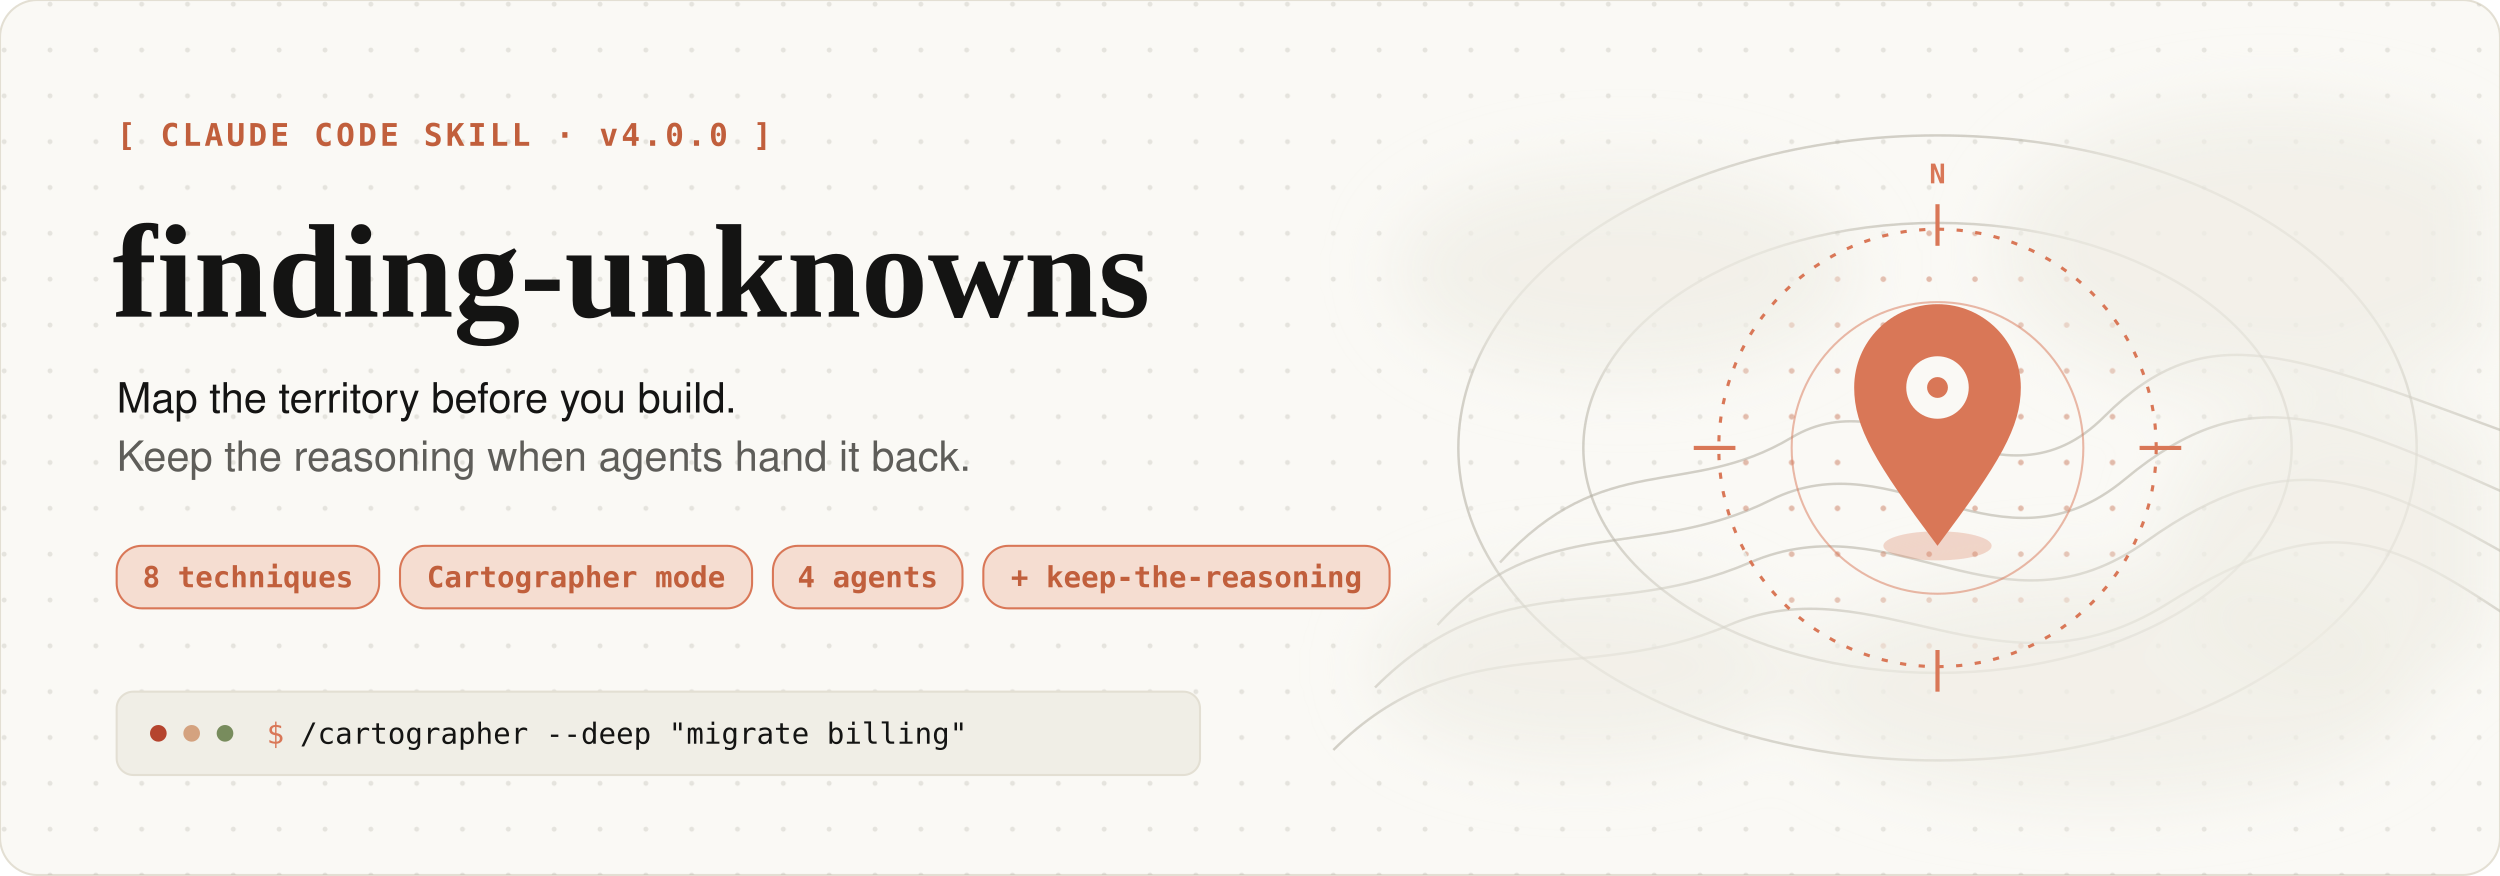
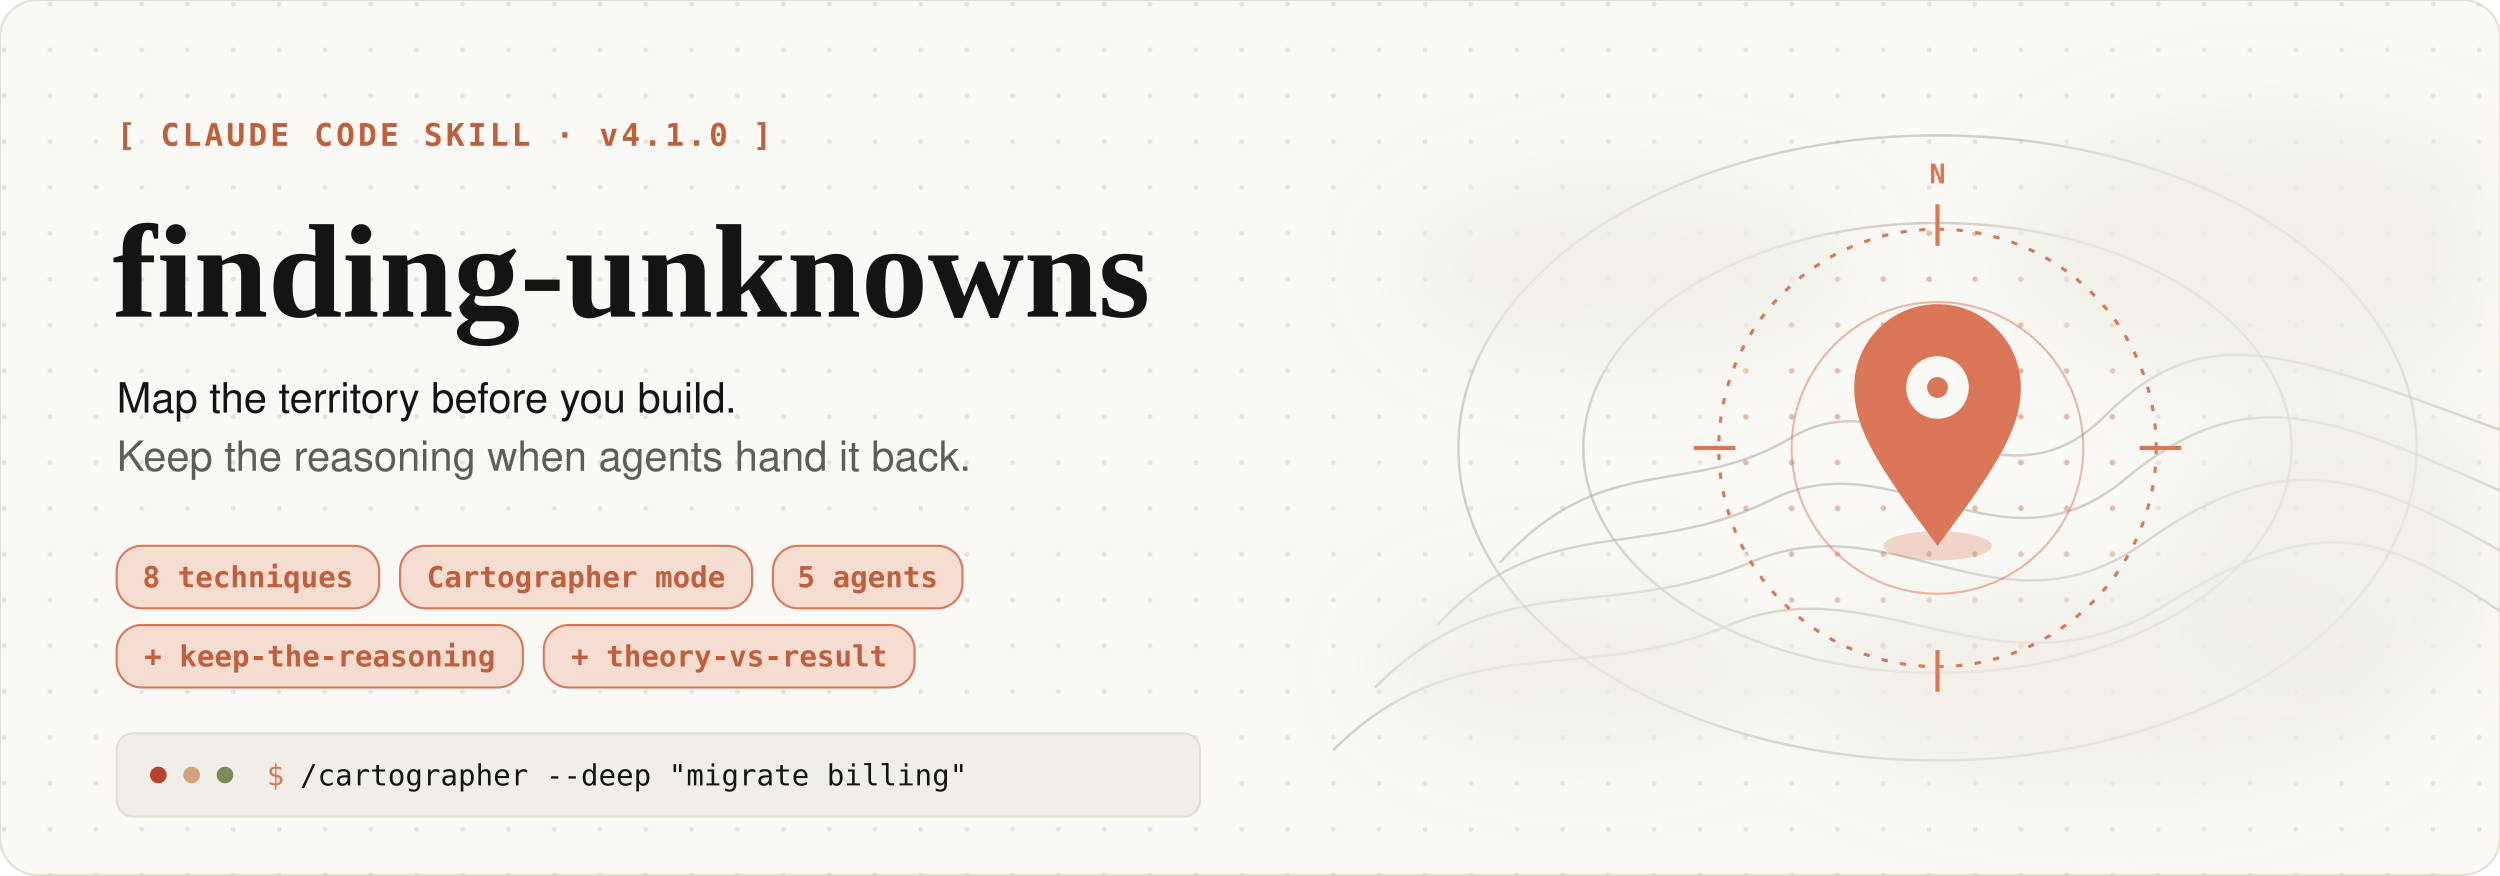
<svg xmlns="http://www.w3.org/2000/svg" width="1200" height="420" viewBox="0 0 1200 420" role="img" aria-labelledby="t d">
  <defs>
    <pattern id="dots" width="22" height="22" patternUnits="userSpaceOnUse">
      <circle cx="2" cy="2" r="1.2" fill="#B1ADA1" opacity="0.28" />
    </pattern>
    <pattern id="dotsb" width="22" height="22" patternUnits="userSpaceOnUse">
      <circle cx="2" cy="2" r="1.4" fill="#D97757" opacity="0.75" />
    </pattern>
    <filter id="fog" x="-30%" y="-30%" width="160%" height="160%">
      <feGaussianBlur stdDeviation="16" />
    </filter>
    <clipPath id="clr">
      <circle cx="930" cy="215" r="105" />
    </clipPath>
    <clipPath id="frame">
      <rect width="1200" height="420" rx="18" />
    </clipPath>
  </defs>
  <rect width="1200" height="420" rx="18" fill="#FAF9F5" stroke="#E3DFD3" />
  <g clip-path="url(#frame)">
    <rect width="1200" height="420" fill="url(#dots)" />
    <g fill="none" stroke="#B1ADA1" stroke-opacity="0.55" stroke-width="1.2">
      <path d="M640 360C700 300 760 330 830 300S960 340 1040 290S1150 260 1210 300" />
      <path d="M660 330C720 270 770 300 840 270S960 310 1030 260S1140 230 1210 270" />
      <path d="M690 300C740 245 790 270 850 240S960 280 1020 230S1120 200 1210 240" />
      <path d="M720 270C770 215 810 240 860 210S960 250 1010 200S1100 170 1210 210" />
      <ellipse cx="930" cy="215" rx="230" ry="150" />
      <ellipse cx="930" cy="215" rx="170" ry="108" />
    </g>
    <g clip-path="url(#clr)">
      <rect x="800" y="100" width="260" height="230" fill="url(#dotsb)" opacity="0.5" />
    </g>
    <g filter="url(#fog)" fill="#F0EEE6">
      <ellipse cx="1090" cy="120" rx="130" ry="70" opacity="0.75" />
      <ellipse cx="1010" cy="330" rx="150" ry="55" opacity="0.75" />
      <ellipse cx="780" cy="130" rx="110" ry="50" opacity="0.75" />
      <ellipse cx="1130" cy="260" rx="90" ry="70" opacity="0.75" />
      <ellipse cx="760" cy="320" rx="100" ry="45" opacity="0.75" />
    </g>
    <circle cx="930" cy="215" r="105" fill="none" stroke="#D97757" stroke-width="1.5" stroke-dasharray="3 6" />
    <circle cx="930" cy="215" r="70" fill="none" stroke="#D97757" stroke-opacity="0.5" stroke-width="1" />
    <g stroke="#D97757" stroke-width="2">
      <path d="M930 98V118M930 312V332M813 215H833M1027 215H1047" />
    </g>
    <g font-family="ui-monospace, SFMono-Regular, Menlo, Consolas, monospace" font-size="13" font-weight="700" fill="#D97757" text-anchor="middle">
      <text x="930" y="88">N</text>
    </g>
    <ellipse cx="930" cy="262" rx="26" ry="7" fill="#D97757" opacity="0.28" />
    <path d="M930 262C900 222 890 205 890 186a40 40 0 0 1 80 0c0 19-10 36-40 76z" fill="#D97757" />
    <circle cx="930" cy="186" r="15" fill="#FAF9F5" />
    <circle cx="930" cy="186" r="5" fill="#D97757" />
  </g>
-   <text x="56" y="70" font-family="ui-monospace, SFMono-Regular, Menlo, Consolas, monospace" font-size="15" font-weight="700" fill="#C15F3C" letter-spacing="1.5">[ CLAUDE CODE SKILL · v4.0.0 ]</text>
+   <text x="56" y="70" font-family="ui-monospace, SFMono-Regular, Menlo, Consolas, monospace" font-size="15" font-weight="700" fill="#C15F3C" letter-spacing="1.5">[ CLAUDE CODE SKILL · v4.1.0 ]</text>
  <text x="54" y="152" font-family="Georgia, 'Times New Roman', serif" font-size="64" font-weight="700" fill="#141413">finding-unknowns</text>
  <text x="56" y="198" font-family="-apple-system, 'Segoe UI', Helvetica, Arial, sans-serif" font-size="20" fill="#141413">Map the territory before you build.</text>
  <text x="56" y="226" font-family="-apple-system, 'Segoe UI', Helvetica, Arial, sans-serif" font-size="20" fill="#5E5D59">Keep the reasoning when agents hand it back.</text>
  <rect x="56" y="262" width="126" height="30" rx="12" fill="#F5DDD1" stroke="#D97757" />
  <text x="119.0" y="281.9" font-family="ui-monospace, SFMono-Regular, Menlo, Consolas, monospace" font-size="14" font-weight="700" fill="#C15F3C" text-anchor="middle">8 techniques</text>
  <rect x="192" y="262" width="169" height="30" rx="12" fill="#F5DDD1" stroke="#D97757" />
  <text x="276.5" y="281.9" font-family="ui-monospace, SFMono-Regular, Menlo, Consolas, monospace" font-size="14" font-weight="700" fill="#C15F3C" text-anchor="middle">Cartographer mode</text>
  <rect x="371" y="262" width="91" height="30" rx="12" fill="#F5DDD1" stroke="#D97757" />
-   <text x="416.5" y="281.9" font-family="ui-monospace, SFMono-Regular, Menlo, Consolas, monospace" font-size="14" font-weight="700" fill="#C15F3C" text-anchor="middle">4 agents</text>
-   <rect x="472" y="262" width="195" height="30" rx="12" fill="#F5DDD1" stroke="#D97757" />
-   <text x="569.5" y="281.9" font-family="ui-monospace, SFMono-Regular, Menlo, Consolas, monospace" font-size="14" font-weight="700" fill="#C15F3C" text-anchor="middle">+ keep-the-reasoning</text>
-   <rect x="56" y="332" width="520" height="40" rx="8" fill="#F0EEE6" stroke="#E3DFD3" />
-   <circle cx="76" cy="352" r="4" fill="#B5442E" />
-   <circle cx="92" cy="352" r="4" fill="#D4A27F" />
-   <circle cx="108" cy="352" r="4" fill="#788C5D" />
-   <text x="128" y="357" font-family="ui-monospace, SFMono-Regular, Menlo, Consolas, monospace" font-size="14" fill="#D97757">$</text>
-   <text x="144" y="357" font-family="ui-monospace, SFMono-Regular, Menlo, Consolas, monospace" font-size="14" fill="#141413">/cartographer --deep "migrate billing"</text>
+   <text x="416.5" y="281.9" font-family="ui-monospace, SFMono-Regular, Menlo, Consolas, monospace" font-size="14" font-weight="700" fill="#C15F3C" text-anchor="middle">5 agents</text>
+   <rect x="56" y="300" width="195" height="30" rx="12" fill="#F5DDD1" stroke="#D97757" />
+   <text x="153.5" y="319.9" font-family="ui-monospace, SFMono-Regular, Menlo, Consolas, monospace" font-size="14" font-weight="700" fill="#C15F3C" text-anchor="middle">+ keep-the-reasoning</text>
+   <rect x="261" y="300" width="178" height="30" rx="12" fill="#F5DDD1" stroke="#D97757" />
+   <text x="350.0" y="319.9" font-family="ui-monospace, SFMono-Regular, Menlo, Consolas, monospace" font-size="14" font-weight="700" fill="#C15F3C" text-anchor="middle">+ theory-vs-result</text>
+   <rect x="56" y="352" width="520" height="40" rx="8" fill="#F0EEE6" stroke="#E3DFD3" />
+   <circle cx="76" cy="372" r="4" fill="#B5442E" />
+   <circle cx="92" cy="372" r="4" fill="#D4A27F" />
+   <circle cx="108" cy="372" r="4" fill="#788C5D" />
+   <text x="128" y="377" font-family="ui-monospace, SFMono-Regular, Menlo, Consolas, monospace" font-size="14" fill="#D97757">$</text>
+   <text x="144" y="377" font-family="ui-monospace, SFMono-Regular, Menlo, Consolas, monospace" font-size="14" fill="#141413">/cartographer --deep "migrate billing"</text>
</svg>
